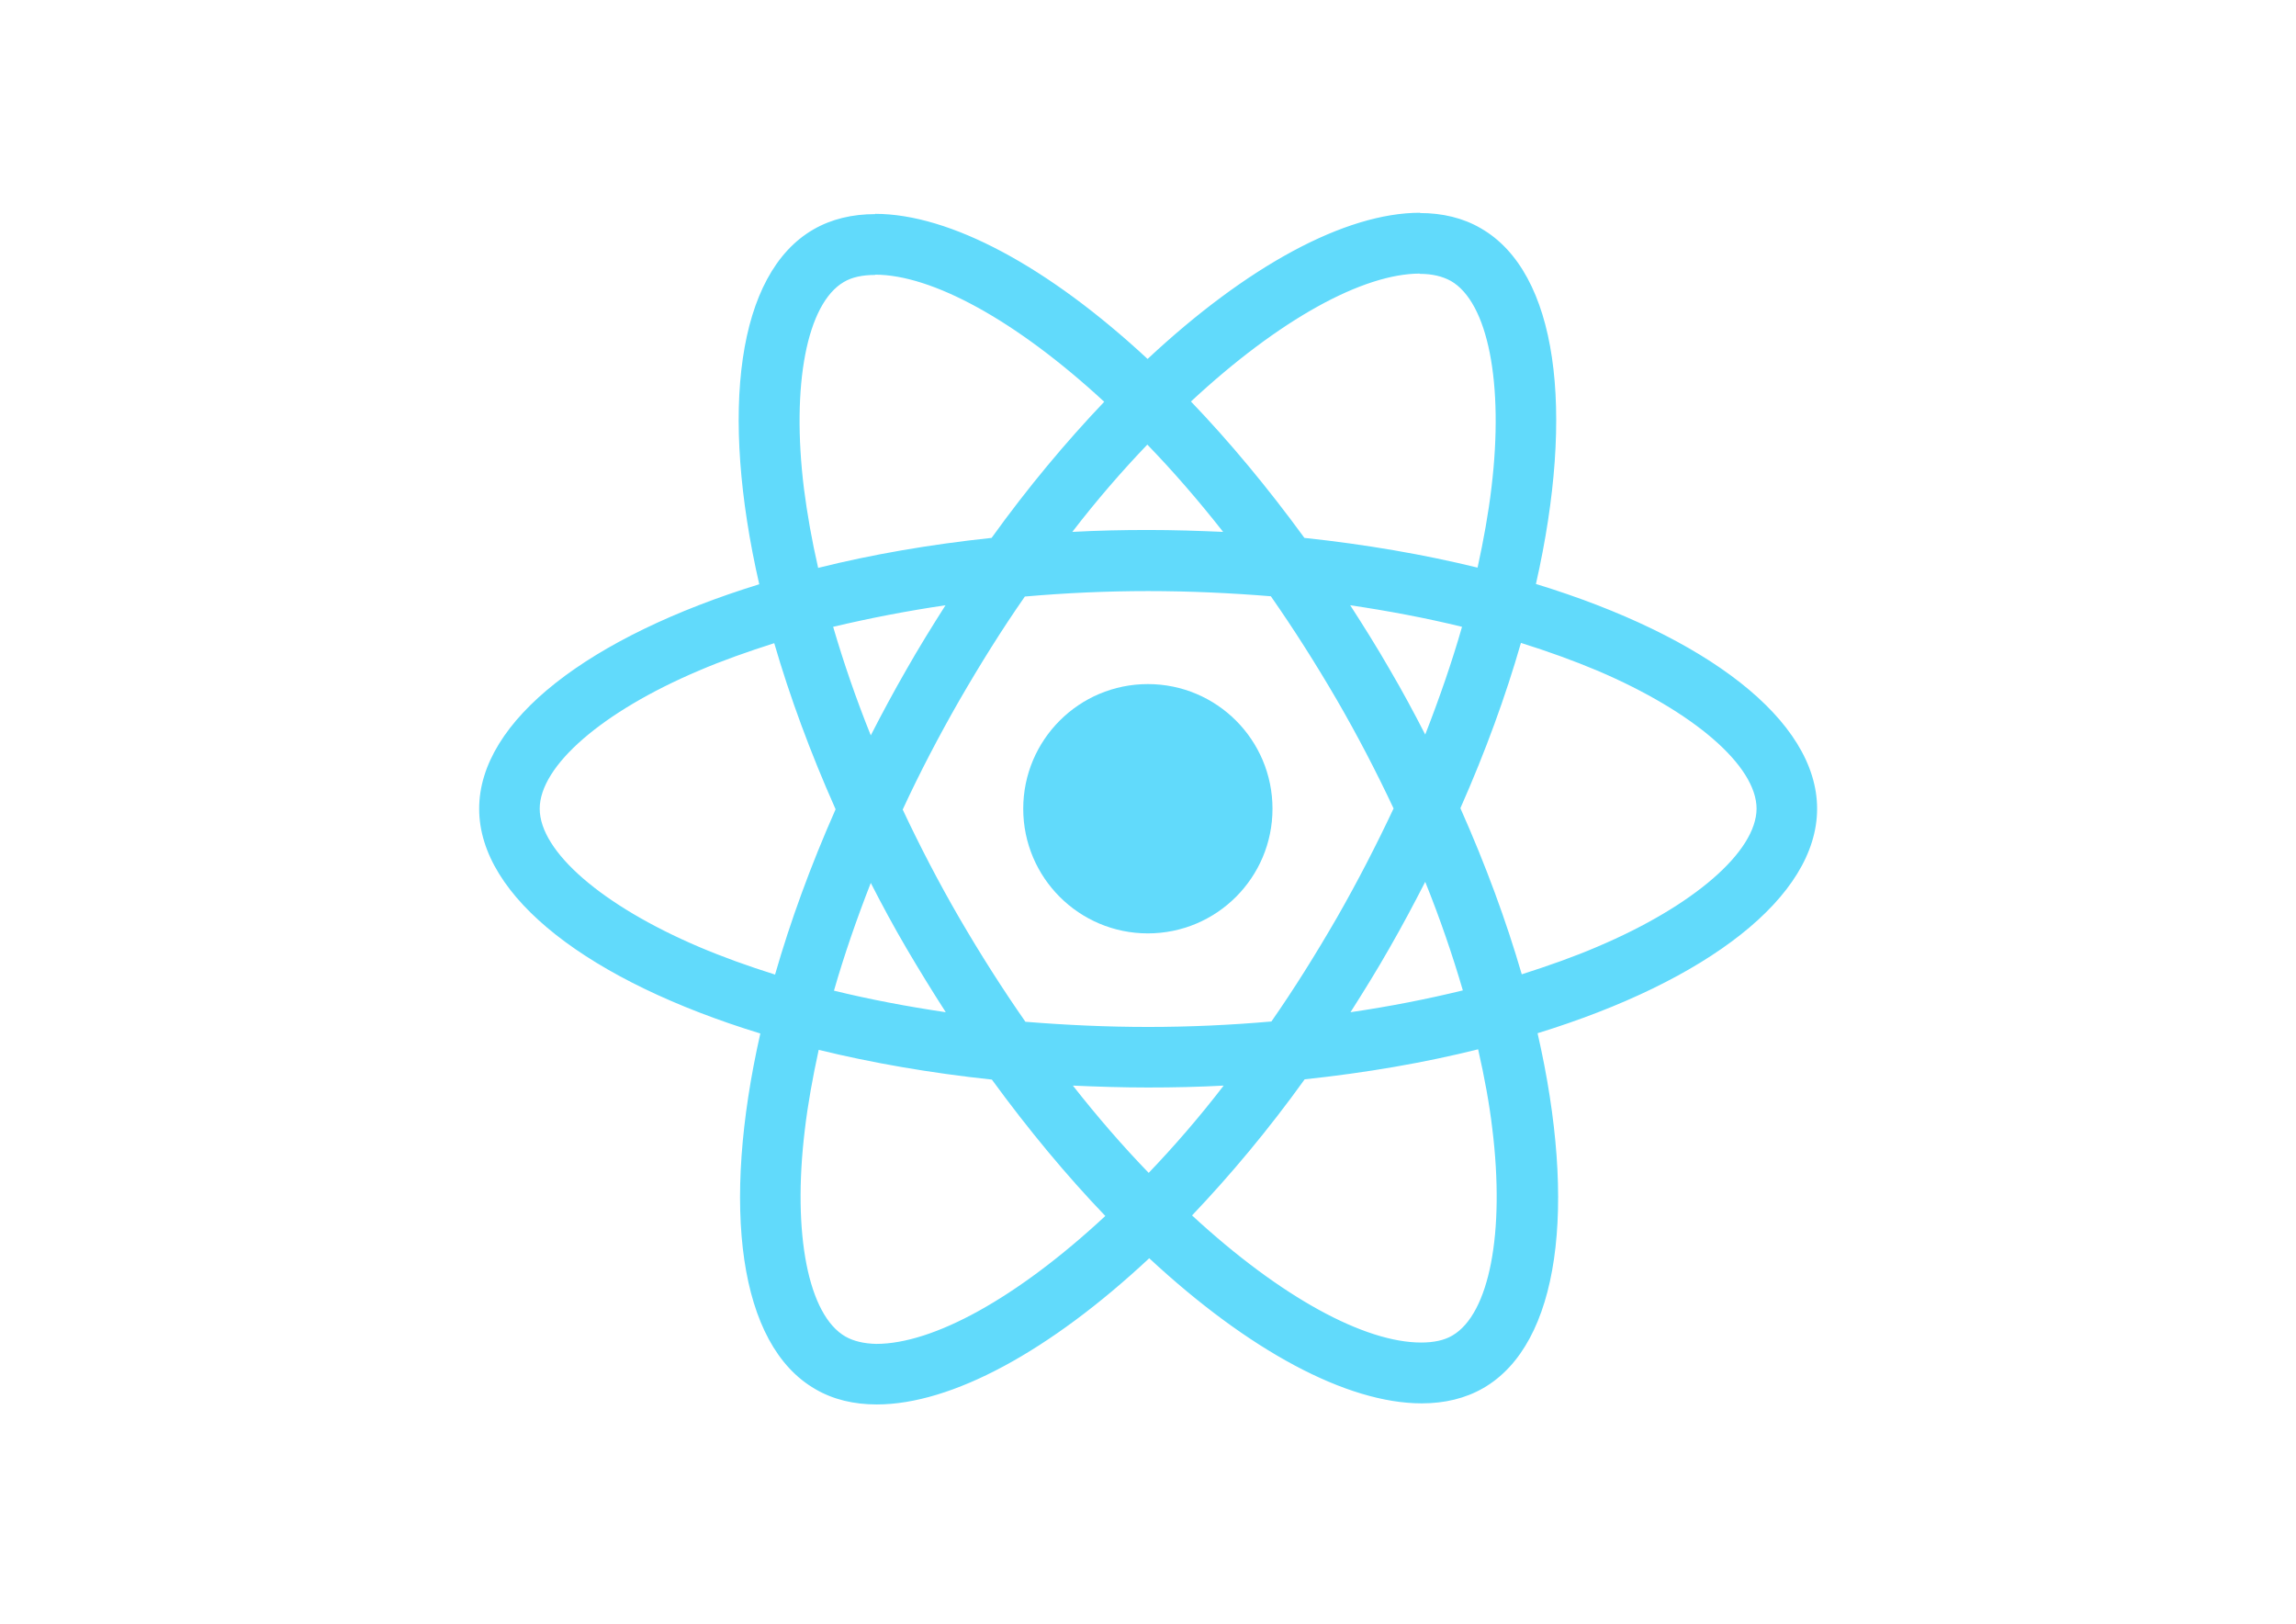
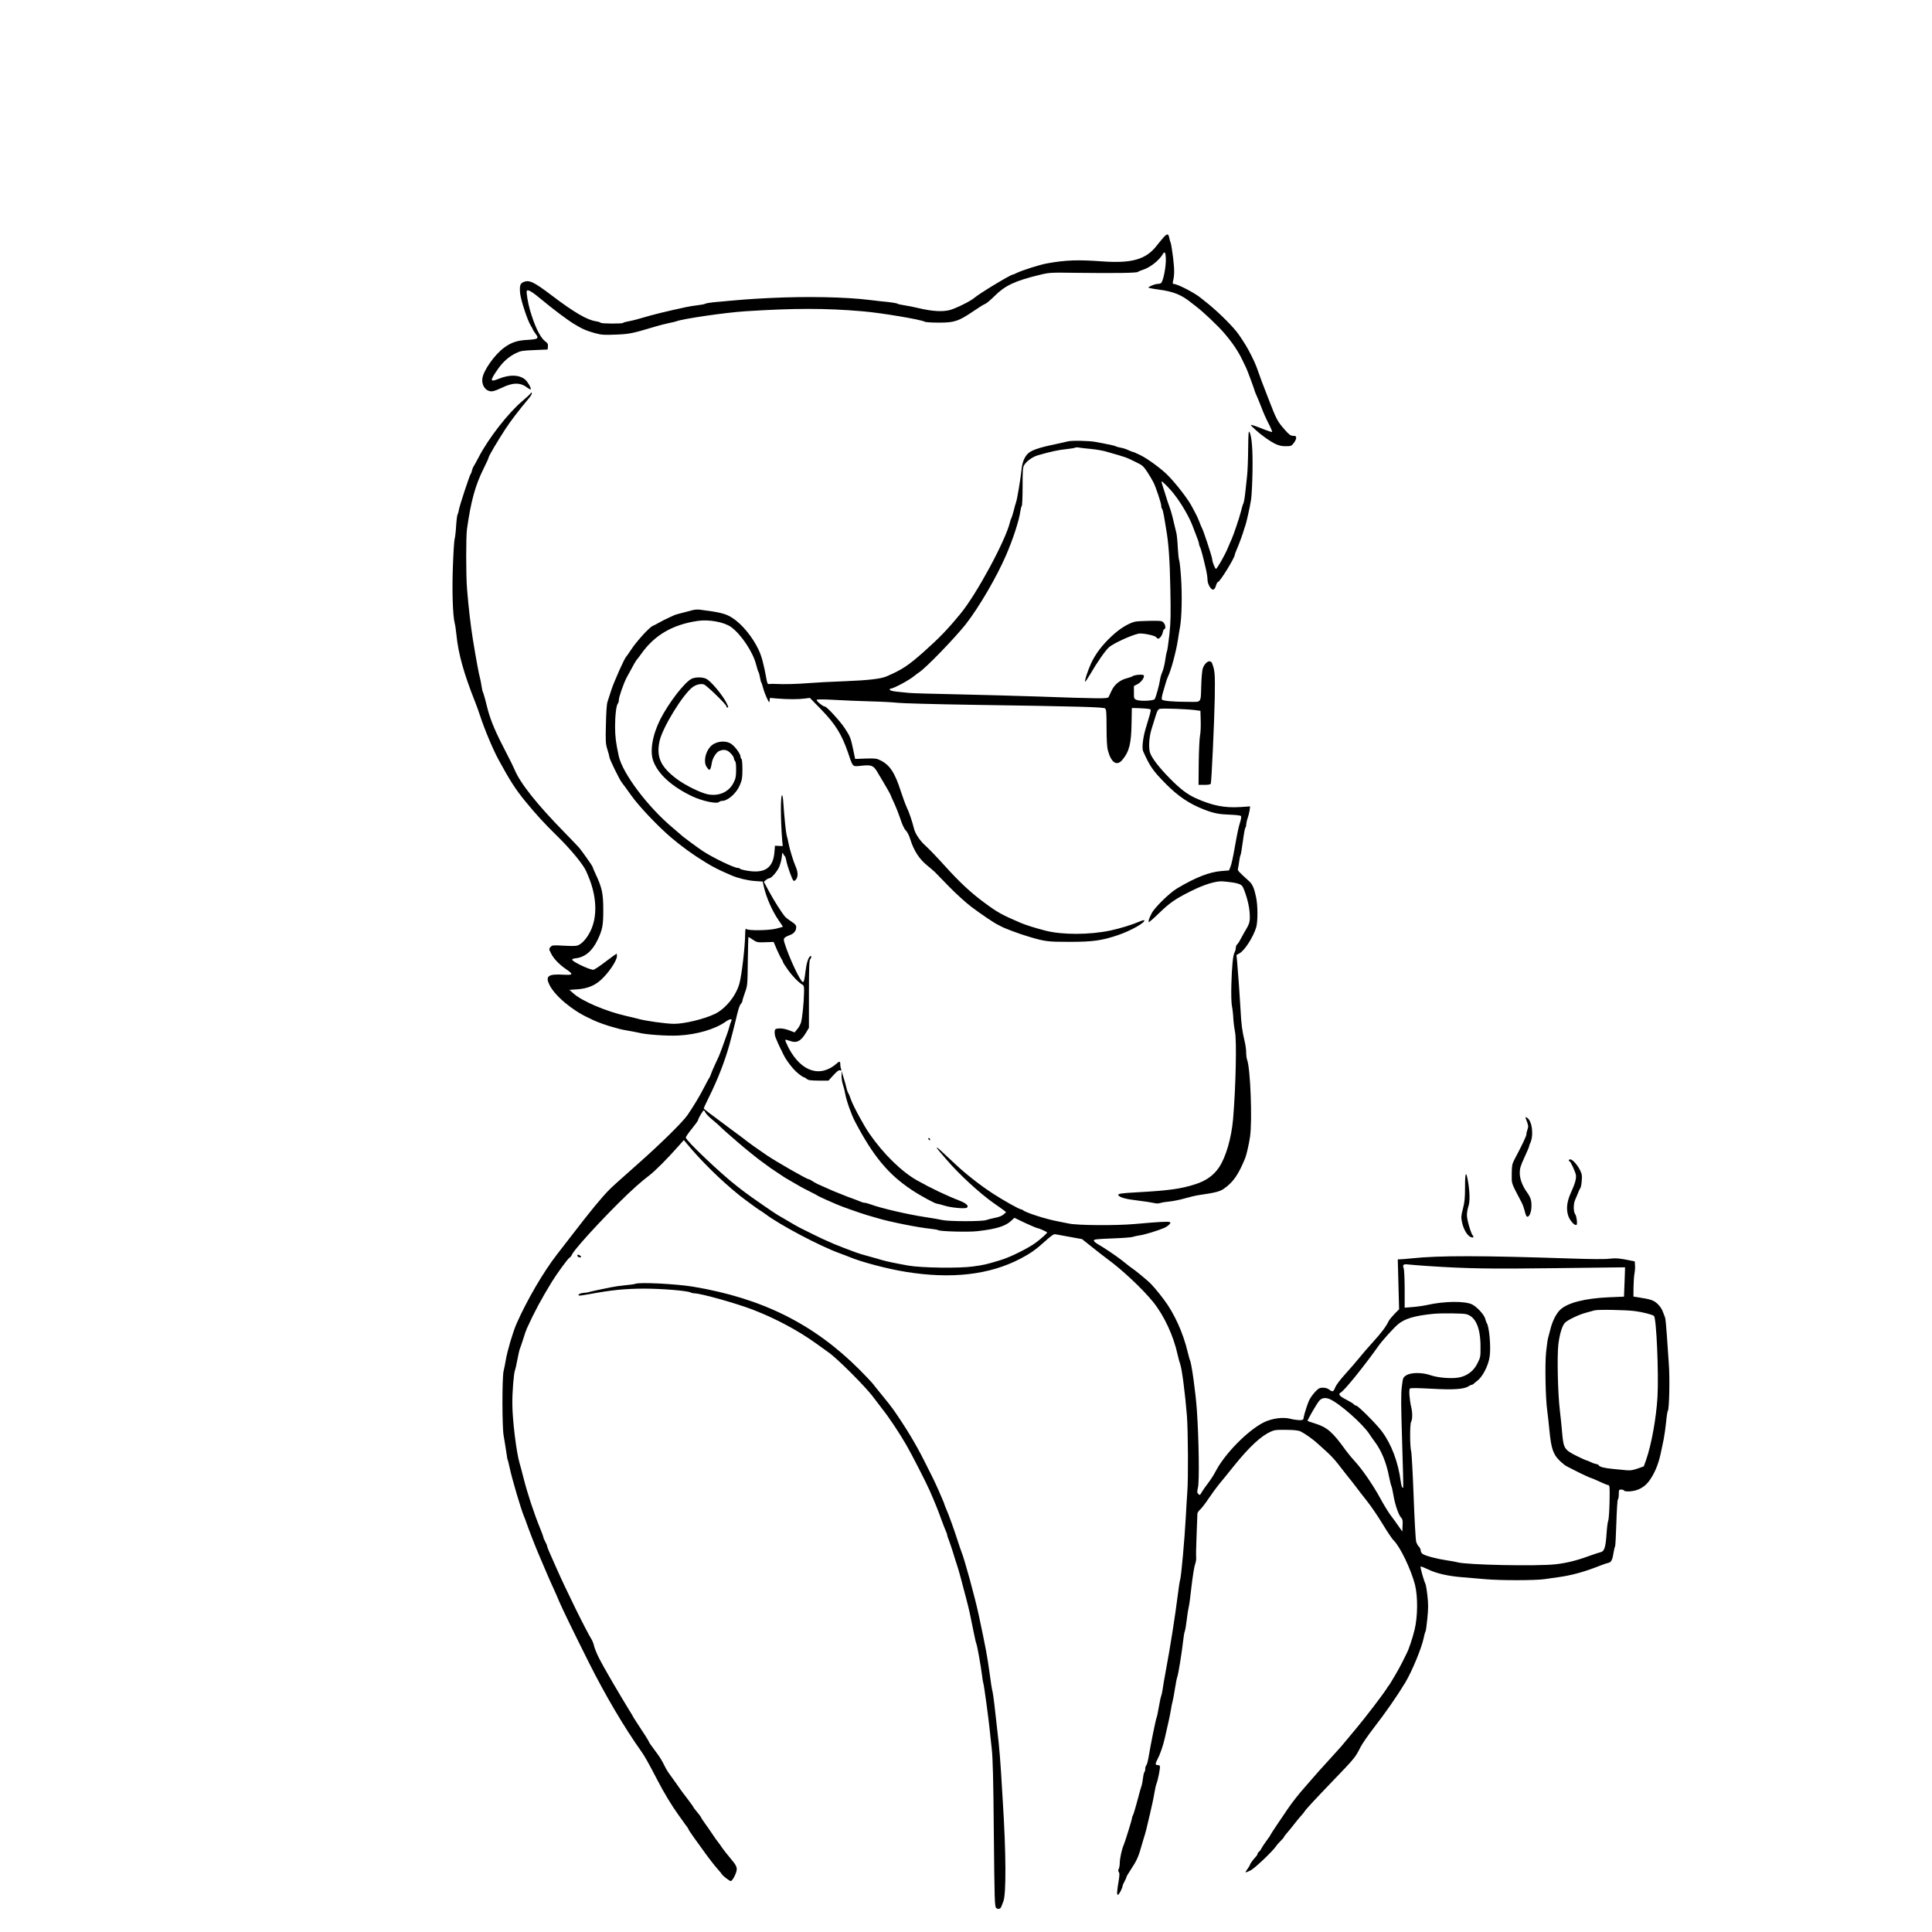
- <svg xmlns="http://www.w3.org/2000/svg" viewBox="0 0 841.9 595.3">
-   <g fill="#61DAFB">
-     <path d="M666.3 296.5c0-32.5-40.7-63.3-103.1-82.4 14.4-63.6 8-114.2-20.2-130.4-6.5-3.8-14.1-5.6-22.4-5.6v22.3c4.6 0 8.3.9 11.4 2.6 13.6 7.8 19.5 37.5 14.9 75.7-1.1 9.4-2.9 19.3-5.1 29.4-19.6-4.8-41-8.5-63.5-10.9-13.5-18.5-27.5-35.3-41.6-50 32.6-30.3 63.2-46.9 84-46.9V78c-27.5 0-63.5 19.6-99.9 53.6-36.4-33.8-72.4-53.2-99.9-53.2v22.3c20.7 0 51.4 16.5 84 46.6-14 14.7-28 31.4-41.3 49.9-22.6 2.4-44 6.1-63.6 11-2.3-10-4-19.7-5.2-29-4.7-38.2 1.1-67.9 14.6-75.8 3-1.8 6.9-2.6 11.5-2.6V78.5c-8.4 0-16 1.8-22.6 5.6-28.1 16.2-34.4 66.7-19.9 130.1-62.2 19.2-102.7 49.9-102.7 82.3 0 32.5 40.7 63.3 103.1 82.4-14.4 63.6-8 114.2 20.2 130.4 6.5 3.8 14.1 5.6 22.5 5.6 27.5 0 63.5-19.6 99.9-53.6 36.4 33.8 72.4 53.2 99.9 53.2 8.4 0 16-1.8 22.6-5.6 28.1-16.2 34.4-66.7 19.9-130.1 62-19.1 102.5-49.9 102.5-82.3zm-130.2-66.7c-3.7 12.9-8.3 26.2-13.5 39.5-4.1-8-8.4-16-13.1-24-4.6-8-9.5-15.8-14.4-23.4 14.2 2.1 27.9 4.7 41 7.9zm-45.8 106.5c-7.8 13.5-15.8 26.3-24.1 38.2-14.9 1.3-30 2-45.2 2-15.1 0-30.2-.7-45-1.9-8.3-11.9-16.4-24.6-24.2-38-7.6-13.1-14.5-26.4-20.8-39.8 6.2-13.4 13.2-26.8 20.7-39.9 7.8-13.5 15.8-26.3 24.1-38.2 14.9-1.3 30-2 45.2-2 15.1 0 30.2.7 45 1.9 8.3 11.9 16.4 24.6 24.2 38 7.6 13.1 14.5 26.4 20.8 39.8-6.3 13.4-13.2 26.8-20.7 39.9zm32.3-13c5.4 13.4 10 26.8 13.8 39.8-13.1 3.2-26.9 5.9-41.2 8 4.9-7.7 9.8-15.6 14.4-23.7 4.6-8 8.9-16.1 13-24.1zM421.2 430c-9.3-9.6-18.6-20.3-27.8-32 9 .4 18.2.7 27.5.7 9.4 0 18.7-.2 27.8-.7-9 11.7-18.3 22.4-27.5 32zm-74.4-58.9c-14.2-2.1-27.9-4.7-41-7.9 3.7-12.9 8.3-26.2 13.5-39.5 4.1 8 8.4 16 13.1 24 4.7 8 9.5 15.8 14.4 23.4zM420.7 163c9.3 9.6 18.6 20.3 27.8 32-9-.4-18.2-.7-27.5-.7-9.4 0-18.7.2-27.8.7 9-11.7 18.3-22.4 27.5-32zm-74 58.9c-4.9 7.7-9.8 15.6-14.4 23.7-4.6 8-8.9 16-13 24-5.4-13.4-10-26.8-13.8-39.8 13.1-3.1 26.9-5.8 41.2-7.9zm-90.5 125.2c-35.4-15.1-58.3-34.9-58.3-50.6 0-15.7 22.9-35.6 58.3-50.6 8.6-3.7 18-7 27.7-10.1 5.7 19.6 13.2 40 22.5 60.9-9.2 20.8-16.6 41.1-22.2 60.6-9.9-3.1-19.3-6.5-28-10.2zM310 490c-13.6-7.8-19.5-37.5-14.9-75.7 1.1-9.4 2.9-19.3 5.1-29.4 19.6 4.8 41 8.5 63.5 10.9 13.5 18.5 27.5 35.3 41.6 50-32.6 30.3-63.2 46.9-84 46.9-4.5-.1-8.3-1-11.3-2.7zm237.2-76.2c4.7 38.2-1.1 67.9-14.6 75.8-3 1.8-6.9 2.6-11.5 2.6-20.7 0-51.4-16.5-84-46.6 14-14.7 28-31.4 41.3-49.9 22.6-2.4 44-6.1 63.6-11 2.3 10.1 4.1 19.8 5.2 29.1zm38.5-66.7c-8.6 3.7-18 7-27.7 10.1-5.7-19.6-13.2-40-22.5-60.9 9.2-20.8 16.6-41.1 22.2-60.6 9.9 3.1 19.3 6.5 28.1 10.2 35.4 15.1 58.3 34.9 58.3 50.6-.1 15.7-23 35.6-58.4 50.6zM320.8 78.4z" />
-     <circle cx="420.9" cy="296.5" r="45.7" />
-     <path d="M520.5 78.1z" />
+ <svg xmlns="http://www.w3.org/2000/svg" version="1.0" width="2048pt" height="2048pt" viewBox="0 0 2048 2048" preserveAspectRatio="xMidYMid meet">
+   <g transform="translate(0,2048) scale(0.1,-0.1)" fill="#000000" stroke="none">
+     <path d="M12337 17967 c-17 -19 -52 -61 -77 -93 -112 -144 -262 -187 -572 -165 -261 19 -386 15 -583 -20 -82 -14 -276 -76 -335 -106 -14 -7 -28 -13 -32 -13 -24 0 -358 -202 -413 -250 -38 -33 -196 -111 -258 -127 -78 -20 -189 -13 -331 21 -56 13 -126 27 -156 31 -30 4 -59 11 -65 15 -9 7 -74 17 -175 26 -19 2 -73 8 -120 14 -254 32 -669 40 -1060 21 -220 -11 -285 -16 -605 -46 -38 -4 -74 -11 -80 -15 -5 -4 -39 -11 -75 -15 -36 -4 -94 -13 -130 -21 -185 -39 -374 -86 -450 -110 -47 -14 -113 -32 -147 -38 -34 -6 -65 -14 -69 -19 -10 -10 -232 -9 -238 2 -3 5 -26 12 -51 16 -91 13 -230 94 -462 270 -199 151 -245 172 -308 143 -32 -14 -39 -43 -31 -121 9 -74 78 -285 112 -338 13 -21 24 -41 24 -44 0 -4 12 -22 26 -41 40 -52 30 -60 -85 -67 -107 -5 -172 -27 -248 -83 -101 -74 -221 -245 -230 -328 -9 -79 45 -144 111 -133 19 3 62 20 97 37 113 56 195 57 265 3 19 -14 37 -23 40 -20 9 9 -34 84 -61 105 -64 51 -164 53 -277 7 -96 -39 -98 -24 -12 100 56 80 117 134 192 171 52 25 70 28 197 33 l140 6 3 32 c3 26 -3 36 -31 57 -53 40 -112 165 -161 336 -21 76 -38 179 -32 196 8 21 59 -9 156 -91 106 -89 267 -211 340 -256 83 -52 137 -76 225 -100 70 -19 96 -21 220 -16 144 5 182 13 410 82 50 15 119 33 155 40 36 7 72 16 80 19 61 26 521 93 725 106 524 34 855 34 1251 0 200 -17 614 -87 656 -110 10 -6 78 -10 151 -10 163 0 207 14 362 119 57 39 116 76 131 81 14 6 60 45 102 87 108 107 215 157 472 219 102 25 114 26 385 22 424 -5 644 -2 658 10 6 5 30 15 52 22 77 24 173 100 211 166 19 32 29 21 32 -36 6 -85 -27 -256 -52 -272 -6 -4 -23 -8 -37 -8 -14 0 -43 -9 -65 -19 -38 -19 -38 -20 -14 -25 14 -4 57 -11 95 -16 156 -21 239 -55 342 -138 11 -9 36 -28 54 -42 74 -56 230 -204 297 -282 87 -102 147 -191 191 -283 18 -38 37 -78 42 -87 11 -22 89 -233 89 -241 0 -4 11 -30 24 -59 13 -29 36 -87 52 -128 15 -41 47 -113 71 -159 24 -46 41 -87 38 -90 -3 -2 -40 9 -83 26 -93 37 -142 54 -142 47 0 -9 88 -88 145 -128 105 -75 152 -96 222 -96 59 0 63 2 87 33 15 19 26 44 26 55 0 18 -6 22 -32 22 -28 1 -42 11 -93 69 -73 84 -84 103 -166 316 -23 61 -48 124 -54 140 -12 30 -20 50 -56 152 -30 86 -47 124 -108 239 -31 57 -94 153 -125 191 -76 93 -224 235 -325 313 -18 14 -40 32 -50 40 -62 53 -249 150 -289 150 -10 0 -12 7 -9 23 17 68 18 120 3 249 -10 79 -21 152 -26 163 -5 11 -12 35 -15 52 -9 47 -21 49 -58 10z" />
+     <path d="M5624 16309 c-5 -8 -45 -45 -89 -82 -150 -128 -356 -392 -460 -592 -26 -50 -51 -95 -55 -100 -5 -6 -12 -24 -16 -40 -4 -17 -10 -35 -15 -40 -12 -16 -117 -334 -125 -380 -3 -22 -10 -44 -14 -50 -4 -5 -11 -59 -15 -120 -3 -60 -11 -123 -16 -140 -5 -16 -13 -145 -18 -285 -10 -259 -2 -525 19 -605 6 -22 14 -80 19 -130 20 -198 79 -409 201 -715 12 -30 32 -86 45 -125 51 -156 137 -361 198 -475 122 -224 182 -318 287 -446 105 -129 206 -239 330 -360 151 -147 286 -312 316 -384 3 -8 12 -28 19 -45 91 -214 100 -428 25 -583 -34 -70 -81 -127 -123 -148 -24 -13 -52 -14 -156 -9 -119 7 -127 6 -145 -13 -18 -21 -18 -22 5 -68 25 -53 87 -118 157 -166 84 -57 80 -66 -27 -60 -160 9 -193 -15 -146 -109 57 -115 241 -270 415 -349 8 -4 29 -14 45 -22 44 -22 162 -64 220 -78 28 -7 57 -15 65 -18 8 -3 49 -11 90 -18 41 -7 93 -17 114 -22 72 -19 297 -35 415 -29 198 10 393 67 505 148 46 32 74 33 56 0 -5 -10 -14 -36 -19 -57 -5 -22 -21 -70 -36 -109 -14 -38 -35 -95 -45 -125 -11 -30 -24 -64 -29 -75 -5 -11 -25 -54 -44 -95 -19 -41 -38 -86 -42 -100 -4 -14 -12 -30 -17 -37 -5 -6 -27 -47 -49 -90 -47 -93 -111 -200 -181 -303 -52 -75 -279 -299 -523 -515 -211 -187 -270 -240 -305 -275 -82 -83 -197 -222 -395 -480 -60 -78 -132 -170 -158 -204 -145 -185 -323 -491 -433 -741 -38 -88 -97 -287 -113 -385 -6 -36 -16 -87 -23 -115 -16 -70 -16 -598 1 -685 6 -36 18 -104 25 -153 7 -48 13 -90 14 -92 6 -13 12 -36 26 -100 25 -117 120 -438 151 -510 7 -16 20 -50 28 -75 24 -69 107 -282 127 -325 5 -11 28 -65 51 -120 40 -96 84 -196 114 -260 8 -16 30 -68 50 -115 38 -89 151 -321 313 -645 176 -352 380 -698 563 -955 33 -46 71 -114 169 -302 67 -130 152 -270 217 -360 26 -36 55 -76 63 -88 8 -12 23 -33 33 -45 9 -13 17 -26 17 -29 0 -4 27 -44 59 -89 33 -45 69 -95 81 -112 61 -87 137 -185 170 -221 20 -22 39 -45 41 -50 6 -15 82 -74 95 -74 19 0 64 89 64 126 0 23 -11 46 -37 78 -68 82 -108 133 -123 156 -8 13 -24 35 -35 49 -19 24 -35 46 -75 106 -8 13 -36 53 -62 89 -27 37 -48 70 -48 73 0 4 -18 28 -40 54 -22 26 -40 50 -40 53 0 3 -28 42 -62 87 -35 45 -70 92 -78 104 -18 27 -81 115 -121 170 -16 22 -40 65 -54 95 -14 30 -43 77 -64 105 -70 94 -91 124 -91 129 0 6 -52 89 -132 209 -21 32 -38 59 -38 61 0 2 -18 33 -40 67 -41 67 -130 216 -166 278 -11 20 -31 54 -44 76 -55 95 -71 124 -109 196 -22 43 -45 99 -52 125 -6 27 -18 59 -26 72 -61 98 -272 526 -378 767 -31 72 -65 149 -76 172 -10 24 -19 47 -19 53 0 6 -9 27 -20 47 -11 21 -20 42 -20 48 0 5 -14 44 -31 85 -67 164 -138 378 -179 541 -17 68 -36 139 -42 158 -33 107 -77 460 -77 632 -1 125 15 322 28 354 5 11 16 63 26 115 10 52 21 102 25 110 4 8 20 56 36 105 15 50 33 101 40 115 81 178 153 311 265 494 54 88 171 247 185 253 8 3 21 19 29 37 38 77 465 532 679 721 43 39 106 91 140 116 62 48 191 177 303 304 l62 70 28 -34 c160 -193 363 -392 561 -552 42 -34 213 -159 217 -159 3 0 29 -18 58 -39 154 -116 573 -338 787 -416 41 -15 89 -33 105 -40 126 -53 400 -125 590 -156 487 -80 894 -34 1225 140 101 53 162 96 257 182 72 65 93 79 113 75 14 -2 82 -15 153 -28 l127 -23 108 -86 c59 -47 132 -104 162 -126 156 -113 378 -323 485 -456 116 -145 215 -357 259 -560 9 -39 20 -81 25 -92 18 -41 54 -315 73 -555 12 -156 15 -675 4 -805 -3 -44 -11 -163 -16 -265 -13 -240 -49 -639 -60 -665 -4 -11 -17 -94 -28 -185 -25 -201 -80 -548 -122 -770 -17 -91 -33 -185 -36 -210 -3 -25 -10 -54 -14 -65 -5 -11 -16 -63 -25 -115 -9 -52 -19 -104 -24 -115 -10 -23 -66 -300 -85 -418 -7 -43 -18 -83 -24 -89 -7 -7 -12 -24 -12 -39 0 -15 -4 -30 -9 -33 -4 -3 -11 -33 -15 -67 -4 -33 -11 -70 -16 -82 -8 -23 -14 -44 -55 -197 -14 -52 -30 -103 -35 -112 -6 -10 -10 -23 -10 -30 0 -14 -76 -260 -91 -293 -18 -40 -39 -140 -39 -183 0 -24 -5 -52 -11 -63 -7 -15 -7 -24 1 -34 8 -10 8 -31 0 -82 -22 -130 -23 -164 -8 -158 13 5 48 74 48 95 0 5 9 25 20 45 11 20 20 40 20 46 0 6 22 43 48 82 63 95 82 138 116 262 10 33 24 83 33 110 8 28 22 79 29 115 8 36 19 83 25 105 15 61 39 173 50 240 5 33 14 69 19 80 15 34 42 173 35 185 -3 5 -15 10 -26 10 -24 0 -24 13 0 59 27 50 59 142 77 220 38 164 57 250 66 306 5 33 13 74 18 90 5 17 16 77 25 135 9 58 20 114 25 125 10 24 48 256 61 375 5 47 13 96 19 110 5 14 14 68 20 120 6 52 15 111 20 130 6 19 19 118 30 220 12 102 28 205 36 230 9 25 15 56 14 70 -2 52 -2 80 5 265 4 105 8 199 8 210 1 11 14 30 29 43 15 13 57 67 92 120 36 53 85 120 108 148 24 28 96 117 160 197 159 197 283 313 386 360 41 19 63 22 169 20 91 -1 130 -6 154 -19 47 -24 128 -82 174 -124 22 -21 69 -63 105 -95 36 -33 87 -88 114 -124 28 -36 73 -94 100 -128 28 -34 67 -83 86 -109 19 -26 73 -96 120 -155 47 -59 123 -172 170 -250 47 -78 98 -153 113 -168 67 -63 184 -306 226 -468 32 -125 30 -341 -4 -480 -23 -93 -61 -207 -84 -250 -5 -10 -26 -52 -46 -93 -21 -41 -55 -104 -77 -140 -21 -36 -44 -74 -51 -85 -7 -11 -14 -22 -17 -25 -3 -3 -14 -18 -24 -35 -41 -64 -226 -306 -321 -419 -55 -65 -113 -135 -130 -156 -16 -21 -91 -104 -165 -185 -74 -81 -151 -166 -169 -189 -19 -22 -55 -64 -80 -92 -61 -68 -133 -159 -185 -236 -23 -35 -73 -107 -109 -161 -37 -55 -67 -102 -68 -105 0 -4 -20 -34 -45 -67 -24 -33 -48 -69 -53 -80 -5 -12 -16 -27 -25 -34 -9 -7 -16 -18 -16 -24 0 -6 -7 -17 -15 -26 -30 -32 -65 -79 -65 -88 0 -5 -11 -24 -25 -43 -14 -18 -23 -35 -21 -37 2 -3 26 7 53 20 46 24 233 202 271 258 9 14 32 40 50 57 17 17 32 34 32 38 0 4 17 26 38 50 20 23 55 66 77 95 22 29 52 65 67 81 15 16 31 36 36 44 13 23 103 120 297 322 236 245 241 251 297 362 19 36 79 124 134 195 131 169 256 349 341 490 72 121 175 370 195 473 6 32 15 62 19 67 4 6 13 70 20 143 10 104 10 154 0 238 -6 58 -16 113 -20 122 -18 37 -59 182 -52 186 4 3 40 -11 79 -30 89 -44 220 -73 372 -84 63 -5 169 -14 235 -20 151 -14 525 -14 625 0 41 6 104 15 140 20 146 19 288 58 455 125 33 13 72 26 87 29 29 6 42 35 54 116 4 25 10 50 14 55 4 6 10 118 14 250 4 134 11 244 16 249 6 6 10 32 10 58 0 44 2 48 24 48 14 0 28 -4 31 -10 11 -17 101 -11 152 11 55 23 94 57 131 114 54 82 89 177 113 300 6 28 17 84 26 125 8 41 19 122 25 180 5 57 13 109 18 115 15 18 22 350 10 500 -5 77 -15 214 -21 305 -6 91 -14 174 -19 185 -4 11 -16 40 -25 65 -9 26 -34 60 -57 81 -41 37 -70 46 -203 67 l-50 8 1 99 c1 55 5 120 10 145 5 25 8 64 6 87 l-3 42 -56 11 c-105 22 -148 25 -214 17 -39 -6 -197 -5 -400 2 -958 32 -1400 33 -1694 2 -49 -5 -103 -10 -119 -10 l-29 -1 7 -264 7 -265 -48 -48 c-26 -27 -55 -62 -63 -78 -29 -60 -76 -122 -165 -220 -50 -55 -116 -131 -147 -170 -31 -38 -97 -115 -147 -170 -54 -59 -98 -118 -107 -142 -19 -48 -28 -51 -64 -23 -15 12 -41 20 -65 20 -35 0 -47 -6 -82 -42 -22 -24 -50 -61 -61 -83 -20 -38 -58 -156 -64 -200 -3 -17 -11 -20 -48 -19 -25 1 -65 7 -90 14 -78 21 -196 5 -282 -37 -171 -85 -418 -336 -514 -524 -15 -30 -50 -84 -78 -121 -28 -36 -59 -81 -69 -99 -17 -30 -19 -31 -34 -16 -14 14 -15 23 -4 69 16 68 9 529 -12 823 -13 188 -57 500 -73 526 -3 5 -14 46 -25 91 -48 201 -142 408 -252 553 -69 92 -134 167 -168 195 -23 19 -59 49 -78 66 -30 25 -64 52 -126 96 -5 4 -37 29 -70 56 -58 46 -193 137 -265 178 -19 11 -35 27 -35 35 0 11 35 15 194 21 107 4 206 11 220 17 14 5 48 12 74 16 48 6 192 50 257 78 20 9 44 25 54 36 16 18 17 21 3 27 -19 7 -125 1 -367 -21 -202 -18 -615 -15 -700 5 -25 5 -79 16 -121 24 -126 24 -337 92 -364 117 -5 5 -14 9 -20 9 -19 0 -188 95 -299 167 -139 91 -286 206 -403 316 -171 161 -188 176 -192 172 -2 -3 11 -21 29 -42 18 -21 51 -60 74 -86 130 -153 350 -355 496 -458 51 -35 102 -72 114 -81 l21 -18 -26 -23 c-16 -15 -51 -29 -90 -36 -35 -7 -77 -18 -94 -24 -41 -16 -393 -16 -465 0 -30 7 -113 21 -185 32 -177 26 -471 95 -570 132 -28 10 -59 19 -69 19 -10 0 -32 6 -49 14 -18 8 -52 21 -77 30 -25 8 -74 27 -110 42 -36 14 -78 32 -95 38 -29 12 -95 42 -165 73 -19 9 -47 25 -62 35 -14 10 -31 18 -36 18 -19 0 -330 178 -440 251 -96 65 -202 140 -257 185 -11 9 -72 54 -135 100 -221 163 -280 209 -280 215 0 4 24 56 54 116 97 196 172 390 222 573 9 36 23 85 29 110 7 25 20 77 29 115 34 145 44 176 60 194 9 10 16 24 16 31 0 7 12 48 27 89 27 74 27 83 30 330 2 140 5 256 6 258 2 1 23 -11 47 -28 43 -29 49 -30 133 -27 l88 3 32 -76 c18 -41 40 -87 50 -102 9 -14 17 -30 17 -35 0 -5 22 -40 49 -78 47 -67 117 -140 157 -162 16 -9 19 -21 17 -89 -2 -103 -18 -258 -31 -308 -6 -22 -24 -56 -40 -74 l-29 -35 -60 23 c-38 14 -76 21 -104 19 -40 -3 -44 -6 -47 -32 -2 -15 2 -42 8 -60 15 -38 40 -96 51 -116 5 -8 18 -35 29 -59 33 -71 106 -166 161 -210 28 -23 56 -41 62 -41 6 0 19 -8 29 -17 16 -14 39 -17 125 -18 l105 0 53 58 c39 42 57 56 70 51 15 -6 16 -3 10 17 -5 13 -8 31 -7 39 1 37 -8 44 -31 23 -176 -161 -380 -99 -516 156 -23 45 -40 85 -37 88 3 3 25 -2 50 -11 72 -27 117 -3 173 92 l28 47 0 357 c0 272 3 360 13 369 15 16 16 43 1 33 -20 -12 -40 -74 -50 -157 -11 -93 -17 -117 -28 -117 -25 0 -146 257 -194 412 -16 53 -13 58 61 88 40 15 62 45 62 81 0 21 -10 34 -48 58 -27 17 -58 41 -69 53 -34 38 -116 167 -173 272 l-53 99 23 19 c12 10 28 18 35 18 20 0 75 61 101 112 13 27 27 76 31 110 4 45 8 56 14 41 4 -12 12 -24 17 -27 6 -3 13 -25 17 -49 9 -52 60 -196 75 -211 8 -8 16 -4 30 14 21 28 19 80 -6 135 -23 52 -62 178 -74 240 -6 33 -16 74 -21 90 -8 28 -24 181 -36 353 -2 39 -8 72 -13 72 -17 0 -16 -264 2 -482 l5 -57 -41 2 -41 2 -6 -72 c-15 -165 -103 -224 -287 -193 -40 6 -74 16 -78 21 -3 5 -14 9 -25 9 -38 0 -263 109 -367 177 -63 42 -224 161 -232 172 -3 3 -41 36 -85 73 -266 221 -535 579 -576 763 -31 145 -38 201 -39 311 0 120 13 231 31 249 5 5 9 21 9 35 0 32 52 180 84 240 79 146 93 171 111 193 11 13 31 39 44 58 140 197 331 308 596 347 119 18 282 -12 355 -65 108 -79 234 -268 266 -401 9 -37 21 -72 25 -77 4 -6 11 -31 15 -55 4 -25 10 -49 14 -55 4 -5 13 -32 20 -60 7 -27 25 -75 39 -105 24 -51 26 -53 29 -26 l4 28 81 -7 c109 -9 220 -9 287 0 l55 7 121 -124 c150 -155 216 -261 284 -458 53 -157 44 -147 142 -137 107 11 127 3 169 -68 19 -32 41 -69 50 -84 30 -48 89 -153 89 -157 0 -3 16 -40 36 -82 20 -42 51 -121 69 -175 20 -61 42 -106 57 -120 15 -14 35 -53 48 -96 37 -118 95 -207 175 -272 39 -32 76 -64 83 -71 7 -7 75 -76 150 -154 75 -77 183 -175 239 -217 105 -79 243 -172 278 -188 11 -5 27 -13 35 -18 36 -21 193 -80 295 -110 175 -52 200 -55 435 -55 244 0 342 14 510 71 139 47 299 138 279 158 -4 3 -31 -5 -60 -18 -67 -29 -199 -70 -299 -91 -218 -46 -507 -47 -685 -2 -113 29 -213 61 -265 83 -205 88 -244 110 -385 214 -142 104 -266 220 -421 392 -79 88 -168 180 -197 206 -61 53 -113 128 -128 186 -20 81 -51 171 -75 222 -14 29 -42 106 -64 172 -64 201 -117 281 -217 331 -40 20 -56 22 -156 19 l-112 -4 -21 100 c-25 121 -32 138 -88 224 -45 70 -192 231 -211 231 -21 0 -97 62 -87 72 6 6 79 5 188 -1 98 -6 274 -13 389 -16 116 -3 242 -10 280 -15 39 -5 387 -15 775 -21 1154 -17 1407 -24 1425 -39 12 -10 15 -44 15 -204 0 -130 5 -207 14 -241 36 -133 96 -170 155 -98 72 87 93 172 96 388 l3 160 78 -2 c44 -2 90 -5 103 -8 28 -7 30 9 -35 -210 -29 -98 -41 -206 -26 -239 72 -162 104 -207 241 -346 133 -134 252 -213 411 -274 99 -38 155 -48 269 -52 57 -2 109 -8 114 -13 7 -7 4 -28 -6 -63 -19 -60 -27 -97 -62 -292 -13 -76 -31 -157 -40 -181 l-17 -42 -76 -6 c-131 -10 -273 -65 -472 -183 -79 -46 -239 -202 -271 -264 -28 -53 -39 -87 -31 -94 3 -3 51 38 106 92 116 112 173 152 335 233 142 72 274 113 345 106 153 -14 197 -27 213 -64 37 -84 66 -195 70 -273 6 -90 0 -110 -52 -195 -13 -22 -33 -59 -45 -81 -11 -23 -27 -47 -35 -54 -8 -7 -15 -23 -15 -37 0 -13 -5 -34 -12 -46 -18 -32 -29 -139 -35 -342 -3 -110 0 -200 6 -230 6 -27 13 -88 15 -135 3 -47 11 -107 17 -135 20 -86 9 -587 -20 -930 -18 -201 -76 -401 -149 -510 -58 -86 -139 -143 -253 -179 -151 -49 -287 -67 -619 -85 -164 -9 -205 -15 -195 -31 15 -24 83 -42 205 -56 74 -9 151 -21 171 -26 25 -7 47 -7 70 0 19 6 64 13 101 16 37 4 107 18 155 32 49 14 115 30 148 35 179 26 225 38 267 67 99 68 157 151 228 327 14 36 40 148 51 225 25 173 4 724 -31 816 -6 14 -10 49 -10 77 0 29 -7 81 -16 117 -27 115 -36 182 -44 340 -9 158 -25 379 -36 506 l-7 70 36 21 c54 32 142 171 173 272 18 61 18 231 -1 320 -19 94 -39 139 -74 170 -119 108 -123 112 -118 134 3 12 9 47 13 77 4 30 10 60 14 65 4 6 15 72 25 148 10 76 22 140 26 143 5 3 9 17 9 32 1 15 7 45 15 67 8 22 17 59 21 83 l6 44 -103 -7 c-168 -11 -299 15 -474 94 -91 42 -160 94 -275 210 -117 119 -195 221 -211 278 -15 56 -7 169 19 248 10 33 29 93 41 132 18 60 27 74 46 79 29 7 285 -2 370 -13 l60 -8 3 -105 c2 -58 -1 -127 -7 -155 -6 -27 -12 -157 -14 -287 l-2 -238 63 0 c41 0 64 4 67 13 8 26 37 654 42 907 4 257 1 292 -28 368 -18 47 -79 13 -100 -57 -6 -20 -13 -97 -15 -171 -7 -199 7 -180 -132 -180 -169 0 -280 10 -286 26 -3 7 1 36 9 64 8 27 22 74 30 103 8 28 19 61 25 72 32 64 86 262 106 390 7 50 18 113 23 140 18 99 23 338 11 515 -6 96 -16 182 -20 190 -5 9 -11 69 -15 135 -3 66 -10 136 -15 155 -5 19 -18 76 -30 125 -11 50 -31 122 -46 160 -14 39 -29 84 -33 100 -5 17 -18 59 -30 94 -12 35 -20 65 -18 67 7 7 93 -81 141 -145 73 -95 149 -226 186 -321 62 -159 70 -183 70 -196 0 -8 5 -22 10 -32 10 -16 34 -106 66 -247 7 -33 14 -77 14 -99 0 -45 34 -106 59 -106 12 0 22 13 30 40 6 22 16 40 21 40 21 0 180 258 180 292 0 4 8 27 19 51 24 55 68 175 76 207 4 14 10 34 15 45 11 28 49 196 62 280 6 39 13 171 15 295 4 229 -7 371 -31 418 -11 21 -13 -5 -15 -179 -1 -112 -6 -242 -12 -289 -5 -47 -14 -125 -19 -175 -5 -49 -14 -99 -19 -110 -6 -11 -18 -49 -26 -85 -17 -68 -76 -243 -99 -295 -8 -16 -26 -59 -41 -95 -32 -77 -114 -220 -125 -220 -10 0 -40 75 -40 102 0 21 -96 314 -110 333 -3 6 -15 33 -25 60 -10 28 -29 70 -43 95 -14 25 -32 59 -40 75 -39 75 -165 238 -252 326 -68 69 -212 175 -291 214 -39 19 -75 35 -81 35 -5 0 -27 9 -49 19 -21 11 -58 22 -82 26 -23 4 -46 11 -52 15 -5 4 -48 14 -95 23 -47 9 -101 19 -120 23 -63 12 -254 16 -290 5 -19 -5 -78 -18 -130 -29 -191 -40 -265 -67 -301 -108 -33 -37 -53 -90 -60 -159 -9 -95 -47 -318 -58 -348 -5 -13 -17 -55 -26 -93 -10 -38 -21 -73 -25 -79 -4 -5 -10 -23 -14 -40 -44 -190 -353 -763 -524 -970 -138 -168 -224 -257 -389 -404 -168 -149 -232 -191 -398 -262 -56 -25 -201 -41 -435 -50 -140 -5 -313 -14 -385 -20 -125 -10 -261 -14 -355 -9 -25 2 -54 1 -65 -1 -16 -3 -21 4 -28 41 -31 173 -53 254 -87 325 -63 134 -177 272 -278 336 -70 44 -123 58 -341 86 -24 3 -60 1 -80 -5 -20 -6 -67 -18 -106 -28 -38 -9 -77 -20 -85 -24 -8 -4 -37 -17 -65 -30 -27 -12 -70 -34 -95 -48 -25 -15 -57 -31 -71 -37 -35 -14 -170 -162 -227 -249 -26 -39 -50 -73 -53 -76 -18 -14 -131 -268 -159 -355 -17 -55 -36 -113 -42 -130 -6 -16 -13 -121 -15 -232 -5 -185 -3 -208 16 -269 12 -37 21 -73 21 -80 0 -20 107 -239 132 -270 13 -16 57 -76 98 -134 81 -115 283 -328 425 -449 112 -95 228 -179 365 -263 90 -55 137 -78 275 -138 64 -28 171 -54 245 -59 l85 -6 11 -50 c26 -118 90 -263 159 -362 25 -36 45 -66 43 -68 -2 -1 -33 -9 -70 -19 -82 -20 -297 -23 -316 -4 -9 9 -12 -3 -13 -57 -1 -126 -36 -430 -60 -517 -34 -131 -147 -271 -261 -326 -114 -55 -323 -105 -433 -105 -89 1 -305 31 -380 53 -16 5 -73 18 -125 30 -216 49 -468 156 -561 239 l-43 38 85 6 c101 7 178 37 244 95 84 74 175 208 175 258 0 13 -2 24 -5 24 -2 0 -55 -38 -117 -85 -61 -47 -119 -85 -128 -85 -41 0 -215 82 -224 105 -3 8 9 14 38 17 96 11 174 76 230 193 52 110 61 154 61 315 0 181 -13 240 -84 391 -17 37 -31 70 -31 74 0 6 -108 159 -140 198 -8 10 -80 85 -160 167 -288 294 -465 517 -525 661 -14 33 -49 104 -77 157 -122 234 -173 352 -208 482 -6 25 -19 74 -28 110 -10 36 -20 70 -24 75 -3 6 -9 33 -13 60 -4 28 -11 64 -15 80 -12 37 -44 212 -77 415 -25 158 -46 337 -62 535 -12 145 -12 553 -1 635 42 299 88 465 176 642 30 59 54 113 54 119 0 14 92 170 176 299 56 86 137 192 247 324 22 25 37 51 35 58 -3 9 -7 9 -14 -3z m5941 -588 c50 -5 117 -16 150 -25 234 -67 212 -59 321 -112 75 -36 84 -44 127 -109 25 -38 54 -88 65 -110 28 -58 82 -221 82 -249 0 -14 4 -27 9 -30 4 -3 13 -38 20 -78 6 -40 16 -100 22 -133 27 -151 39 -325 45 -632 6 -280 4 -358 -10 -490 -10 -87 -21 -167 -26 -178 -5 -11 -13 -55 -19 -98 -6 -43 -20 -97 -30 -120 -11 -23 -22 -64 -26 -92 -7 -49 -39 -165 -54 -195 -10 -19 -152 -26 -193 -9 -27 11 -28 14 -28 79 l0 68 37 19 c40 19 79 75 67 94 -8 13 -98 6 -118 -9 -6 -5 -32 -14 -58 -21 -74 -18 -134 -66 -164 -131 -14 -30 -29 -62 -33 -70 -9 -17 -90 -17 -761 7 -223 7 -605 18 -850 23 -245 5 -472 11 -505 15 -33 3 -91 9 -129 13 -41 4 -71 12 -74 20 -2 6 2 12 8 12 32 0 208 95 258 140 10 8 30 23 45 33 73 47 382 367 497 513 138 178 324 495 425 729 73 168 138 368 151 465 4 28 11 53 15 56 5 3 9 96 9 207 0 176 2 205 18 229 28 43 89 86 145 102 131 38 219 57 300 65 48 5 91 12 95 16 4 3 23 4 42 0 19 -3 76 -10 125 -14z m-4087 -7035 c6 -13 39 -48 74 -76 35 -29 75 -64 89 -79 14 -14 52 -48 84 -76 32 -27 77 -66 99 -86 59 -52 219 -181 246 -199 12 -8 37 -27 56 -41 18 -14 63 -46 101 -70 37 -24 70 -46 73 -49 3 -3 39 -25 80 -48 41 -24 86 -50 100 -58 14 -8 60 -33 103 -54 43 -21 84 -43 90 -48 7 -4 46 -23 87 -41 41 -18 89 -39 105 -46 45 -21 241 -90 320 -114 39 -11 93 -27 120 -35 126 -38 432 -99 555 -111 41 -4 80 -11 85 -15 17 -14 323 -22 415 -11 203 23 298 53 359 110 l34 32 66 -32 c78 -38 173 -79 184 -79 10 0 97 -39 97 -44 0 -9 -53 -58 -115 -105 -79 -60 -275 -158 -380 -189 -151 -46 -174 -51 -290 -67 -147 -21 -547 -15 -685 9 -130 23 -230 44 -285 60 -27 9 -93 27 -145 41 -52 14 -111 32 -130 40 -19 7 -73 28 -120 45 -84 32 -123 48 -230 97 -49 23 -89 42 -241 118 -25 13 -87 48 -138 79 -52 31 -95 56 -96 56 -6 0 -297 201 -347 240 -29 23 -66 51 -82 63 -166 127 -546 487 -546 518 0 9 29 52 65 95 35 44 65 84 65 91 0 15 52 103 61 103 3 0 11 -11 17 -24z m7652 -1626 c422 -28 648 -32 1363 -23 402 5 732 9 733 9 1 -1 -2 -71 -5 -156 l-6 -155 -165 -7 c-248 -11 -433 -58 -510 -131 -43 -40 -84 -121 -105 -207 -9 -36 -20 -78 -25 -95 -5 -16 -14 -84 -21 -150 -13 -127 -6 -491 12 -615 5 -36 16 -133 24 -217 18 -185 39 -248 104 -313 25 -25 60 -53 76 -62 17 -8 57 -29 90 -46 68 -35 169 -82 178 -82 3 0 38 -15 79 -34 40 -19 82 -36 93 -38 19 -3 20 -10 17 -177 -2 -95 -8 -185 -14 -199 -6 -15 -14 -79 -18 -142 -9 -139 -24 -186 -60 -193 -14 -3 -70 -21 -125 -41 -133 -49 -240 -75 -355 -88 -199 -22 -943 -7 -1040 21 -19 5 -71 15 -115 21 -96 14 -221 46 -252 66 -13 8 -23 25 -23 38 0 12 -8 30 -18 40 -11 9 -24 33 -30 54 -6 20 -18 237 -27 482 -9 245 -21 459 -26 475 -14 48 -15 286 -1 312 15 26 16 97 2 155 -20 87 -27 188 -14 199 8 7 82 6 228 -2 229 -13 344 -6 393 26 12 8 27 15 33 15 6 0 18 7 26 15 8 8 23 20 32 27 58 42 120 163 133 258 15 102 -5 321 -31 355 -4 6 -11 25 -15 42 -8 42 -86 128 -139 155 -76 38 -294 36 -476 -5 -36 -8 -104 -18 -152 -22 l-88 -7 0 195 c0 108 -5 208 -10 222 -15 41 -4 48 59 40 31 -3 117 -10 191 -15z m2200 -478 c80 -10 190 -38 203 -52 26 -25 51 -612 37 -860 -14 -228 -64 -504 -122 -670 l-23 -64 -65 -23 c-50 -18 -78 -22 -120 -18 -30 3 -95 9 -145 14 -92 9 -138 21 -150 40 -3 6 -14 11 -23 11 -9 1 -35 9 -57 20 -22 11 -44 19 -49 20 -5 0 -52 21 -104 47 -128 64 -138 80 -152 238 -5 66 -17 176 -25 245 -22 185 -30 573 -16 698 14 115 43 208 75 235 37 31 149 84 216 101 36 10 76 21 90 25 32 11 331 6 430 -7z m-1786 -33 c98 -27 149 -143 150 -339 1 -110 0 -118 -32 -181 -39 -80 -105 -132 -192 -150 -76 -16 -223 -5 -302 22 -89 32 -209 32 -259 1 -36 -22 -37 -24 -49 -120 -10 -78 -9 -191 3 -582 9 -266 14 -487 11 -489 -9 -10 -18 12 -25 62 -28 211 -100 400 -203 537 -57 76 -251 270 -270 270 -8 0 -19 7 -26 15 -7 8 -41 29 -77 47 -76 39 -92 60 -60 77 39 21 246 277 402 497 36 51 152 180 200 222 71 63 179 95 380 115 90 8 313 6 349 -4z m-1447 -901 c103 -45 345 -258 418 -368 16 -25 41 -61 56 -80 73 -97 125 -222 155 -380 8 -41 19 -84 24 -95 5 -11 14 -54 21 -95 16 -97 54 -208 80 -236 17 -18 20 -32 17 -85 l-3 -64 -42 60 c-23 33 -62 87 -87 120 -24 33 -72 112 -106 175 -74 136 -192 308 -267 388 -29 31 -72 84 -96 116 -141 197 -198 246 -329 287 -40 13 -75 24 -77 26 -7 4 100 189 125 216 27 30 65 35 111 15z" />
+     <path d="M12032 13890 c-68 -16 -166 -76 -247 -153 -102 -95 -174 -190 -220 -291 -36 -80 -70 -184 -62 -192 2 -3 26 32 53 78 77 132 162 254 201 288 46 40 230 125 311 143 37 9 174 -19 187 -37 7 -9 17 -16 22 -16 17 0 43 35 49 68 4 18 10 32 14 32 18 0 17 41 -2 65 -19 24 -22 25 -146 24 -70 -1 -142 -5 -160 -9z" />
+     <path d="M7334 13286 c-73 -32 -246 -256 -336 -434 -84 -169 -112 -341 -71 -444 54 -139 196 -266 408 -368 107 -51 264 -85 288 -61 6 6 20 11 30 11 62 0 154 81 190 168 23 55 27 77 27 167 0 58 -4 107 -10 110 -5 3 -10 14 -10 24 0 29 -60 111 -101 137 -65 41 -169 25 -220 -32 -54 -61 -72 -160 -40 -211 33 -52 42 -45 57 42 8 51 48 113 80 125 50 20 85 12 120 -26 19 -19 34 -43 34 -53 0 -9 5 -22 12 -29 8 -8 12 -43 11 -95 0 -68 -5 -91 -27 -134 -49 -99 -156 -146 -273 -123 -79 16 -242 97 -331 164 -169 128 -216 231 -181 398 30 143 247 497 352 575 36 26 86 38 118 28 29 -9 239 -213 239 -232 0 -7 5 -13 10 -13 14 0 13 5 -11 53 -46 88 -169 234 -216 253 -41 18 -109 17 -149 0z" />
+     <path d="M8921 9075 c-1 -27 6 -69 14 -92 8 -23 19 -66 24 -95 14 -77 64 -220 105 -298 191 -364 352 -559 601 -724 91 -61 248 -146 269 -146 7 0 41 -9 74 -19 70 -23 220 -37 241 -23 25 18 -6 47 -81 76 -130 50 -300 131 -443 211 -166 93 -358 280 -507 495 -61 87 -176 300 -199 368 -10 30 -23 60 -28 66 -4 6 -11 25 -15 41 -3 17 -17 66 -30 110 l-25 80 0 -50z" />
+     <path d="M16172 8629 c31 -83 32 -89 20 -122 -7 -18 -12 -42 -12 -53 0 -18 -41 -104 -128 -269 -23 -44 -26 -62 -27 -150 0 -110 -11 -80 108 -308 10 -20 24 -60 31 -89 6 -28 16 -53 23 -55 23 -8 47 47 47 111 1 64 -9 94 -50 151 -46 64 -74 140 -74 200 0 48 8 76 50 167 28 60 50 113 50 119 0 5 4 17 9 27 42 82 23 244 -33 274 -15 8 -18 7 -14 -3z" />
+     <path d="M9840 8411 c0 -5 5 -13 10 -16 6 -3 10 -2 10 4 0 5 -4 13 -10 16 -5 3 -10 2 -10 -4z" />
+     <path d="M16630 8180 c0 -5 4 -10 8 -10 10 0 58 -104 67 -143 7 -37 -9 -95 -51 -186 -44 -94 -54 -176 -30 -249 18 -52 68 -108 88 -96 11 7 1 93 -13 110 -21 26 -22 109 -2 155 11 24 26 60 33 79 7 19 18 41 23 47 5 7 12 42 14 77 5 54 2 71 -18 112 -28 57 -80 114 -103 114 -9 0 -16 -4 -16 -10z" />
+     <path d="M15530 7900 c0 -117 -4 -162 -22 -232 -20 -77 -21 -93 -10 -144 14 -69 51 -135 86 -154 29 -15 45 -8 28 13 -21 25 -62 167 -62 216 0 26 7 68 16 94 17 50 15 149 -5 267 -20 115 -31 94 -31 -60z" />
+     <path d="M6120 7170 c0 -13 28 -25 38 -16 3 4 0 11 -8 16 -20 13 -30 12 -30 0z" />
+     <path d="M6735 6871 c-11 -4 -58 -11 -105 -15 -47 -4 -116 -14 -155 -22 -38 -8 -104 -22 -145 -30 -41 -9 -82 -18 -90 -21 -8 -3 -32 -7 -54 -8 -39 -4 -65 -18 -49 -28 4 -3 55 4 113 15 232 43 371 57 573 58 195 0 463 -22 498 -41 10 -5 28 -9 40 -9 68 0 450 -107 629 -177 235 -91 477 -221 662 -355 55 -40 111 -80 124 -89 90 -59 410 -379 486 -486 13 -17 52 -69 88 -115 79 -100 177 -248 256 -383 61 -106 215 -407 251 -490 65 -150 88 -209 119 -295 19 -52 41 -109 49 -127 8 -17 15 -36 15 -43 0 -6 8 -32 19 -58 10 -26 31 -87 46 -137 15 -49 33 -108 41 -130 14 -39 50 -172 100 -365 27 -104 41 -167 74 -335 12 -60 25 -119 30 -130 10 -23 48 -239 60 -335 4 -36 10 -72 13 -80 8 -18 57 -384 68 -495 4 -44 14 -136 22 -205 11 -95 17 -313 22 -897 7 -711 9 -774 25 -788 20 -18 45 -11 54 13 3 9 13 35 22 57 31 76 29 515 -6 1060 -5 77 -14 219 -19 315 -6 96 -17 236 -25 310 -40 370 -57 508 -65 540 -6 19 -20 107 -31 195 -26 187 -40 263 -115 615 -39 184 -153 600 -185 675 -5 11 -22 63 -39 115 -40 125 -98 284 -122 337 -10 24 -19 46 -19 49 0 3 -6 20 -14 37 -8 18 -29 66 -46 107 -18 41 -47 104 -65 140 -18 36 -58 116 -90 179 -86 172 -196 354 -326 540 -17 25 -68 89 -113 144 -44 54 -93 114 -107 133 -15 18 -78 85 -140 147 -483 483 -1032 756 -1764 878 -179 29 -565 49 -610 30z" />
  </g>
</svg>
